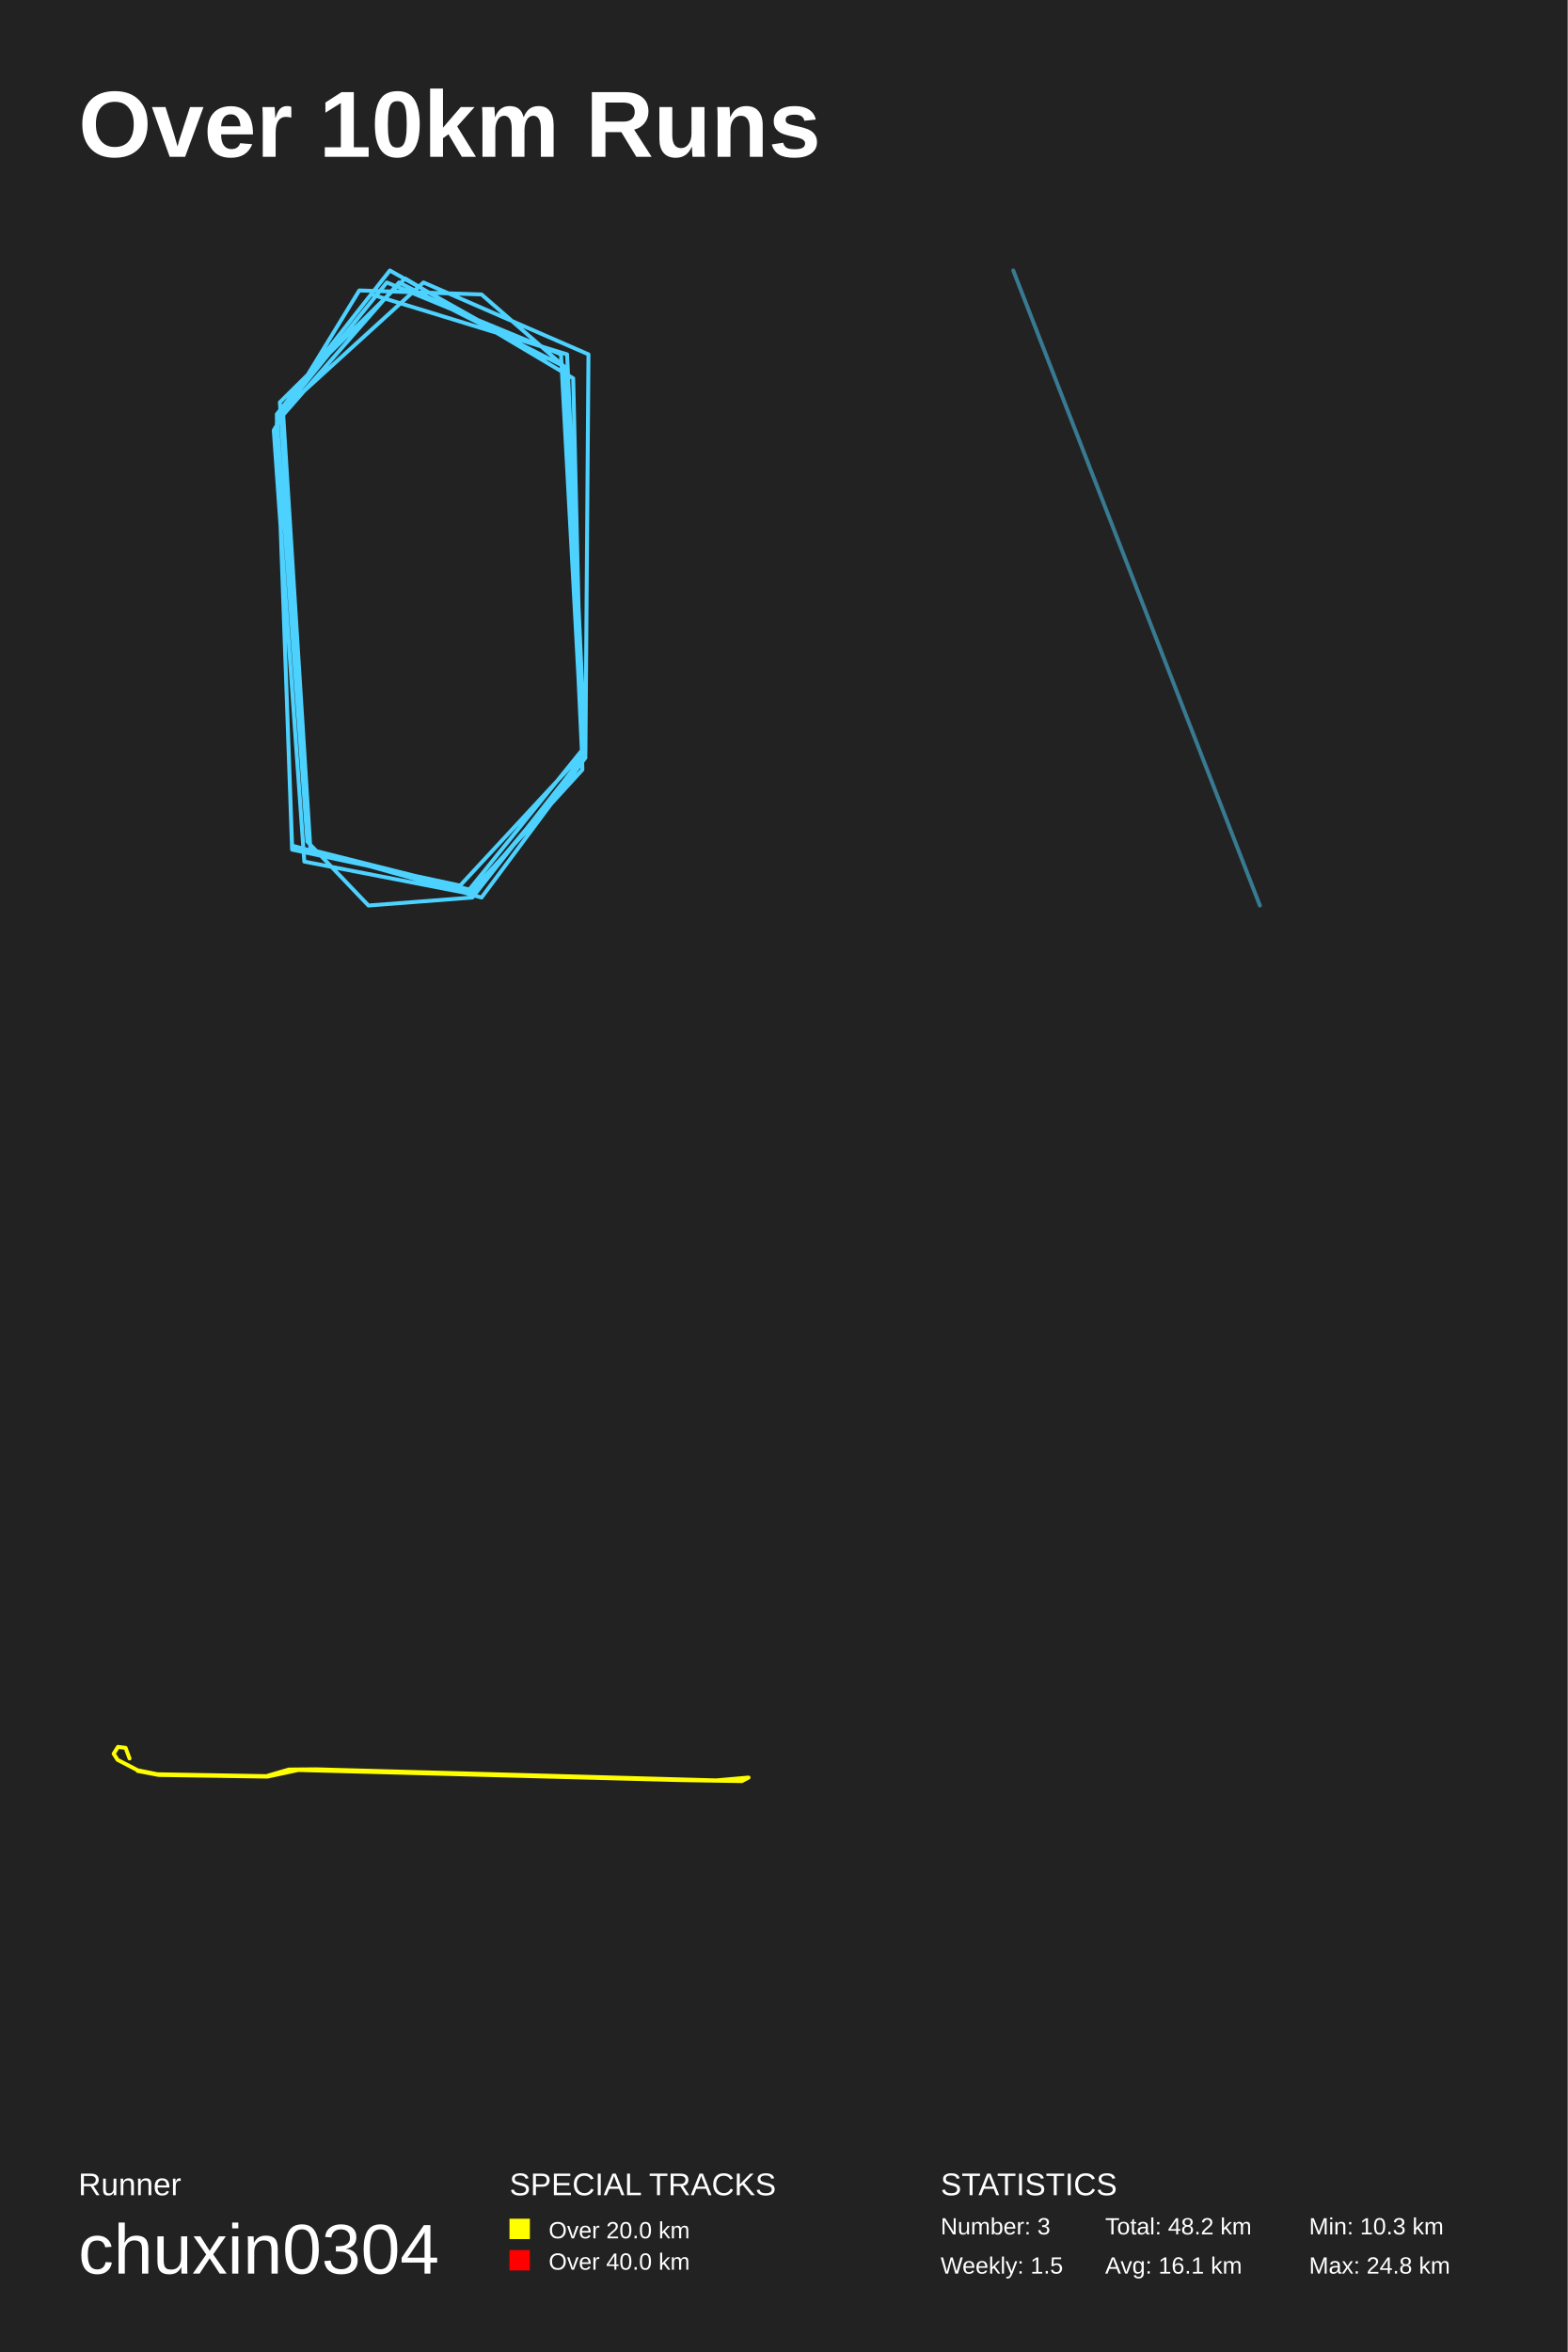
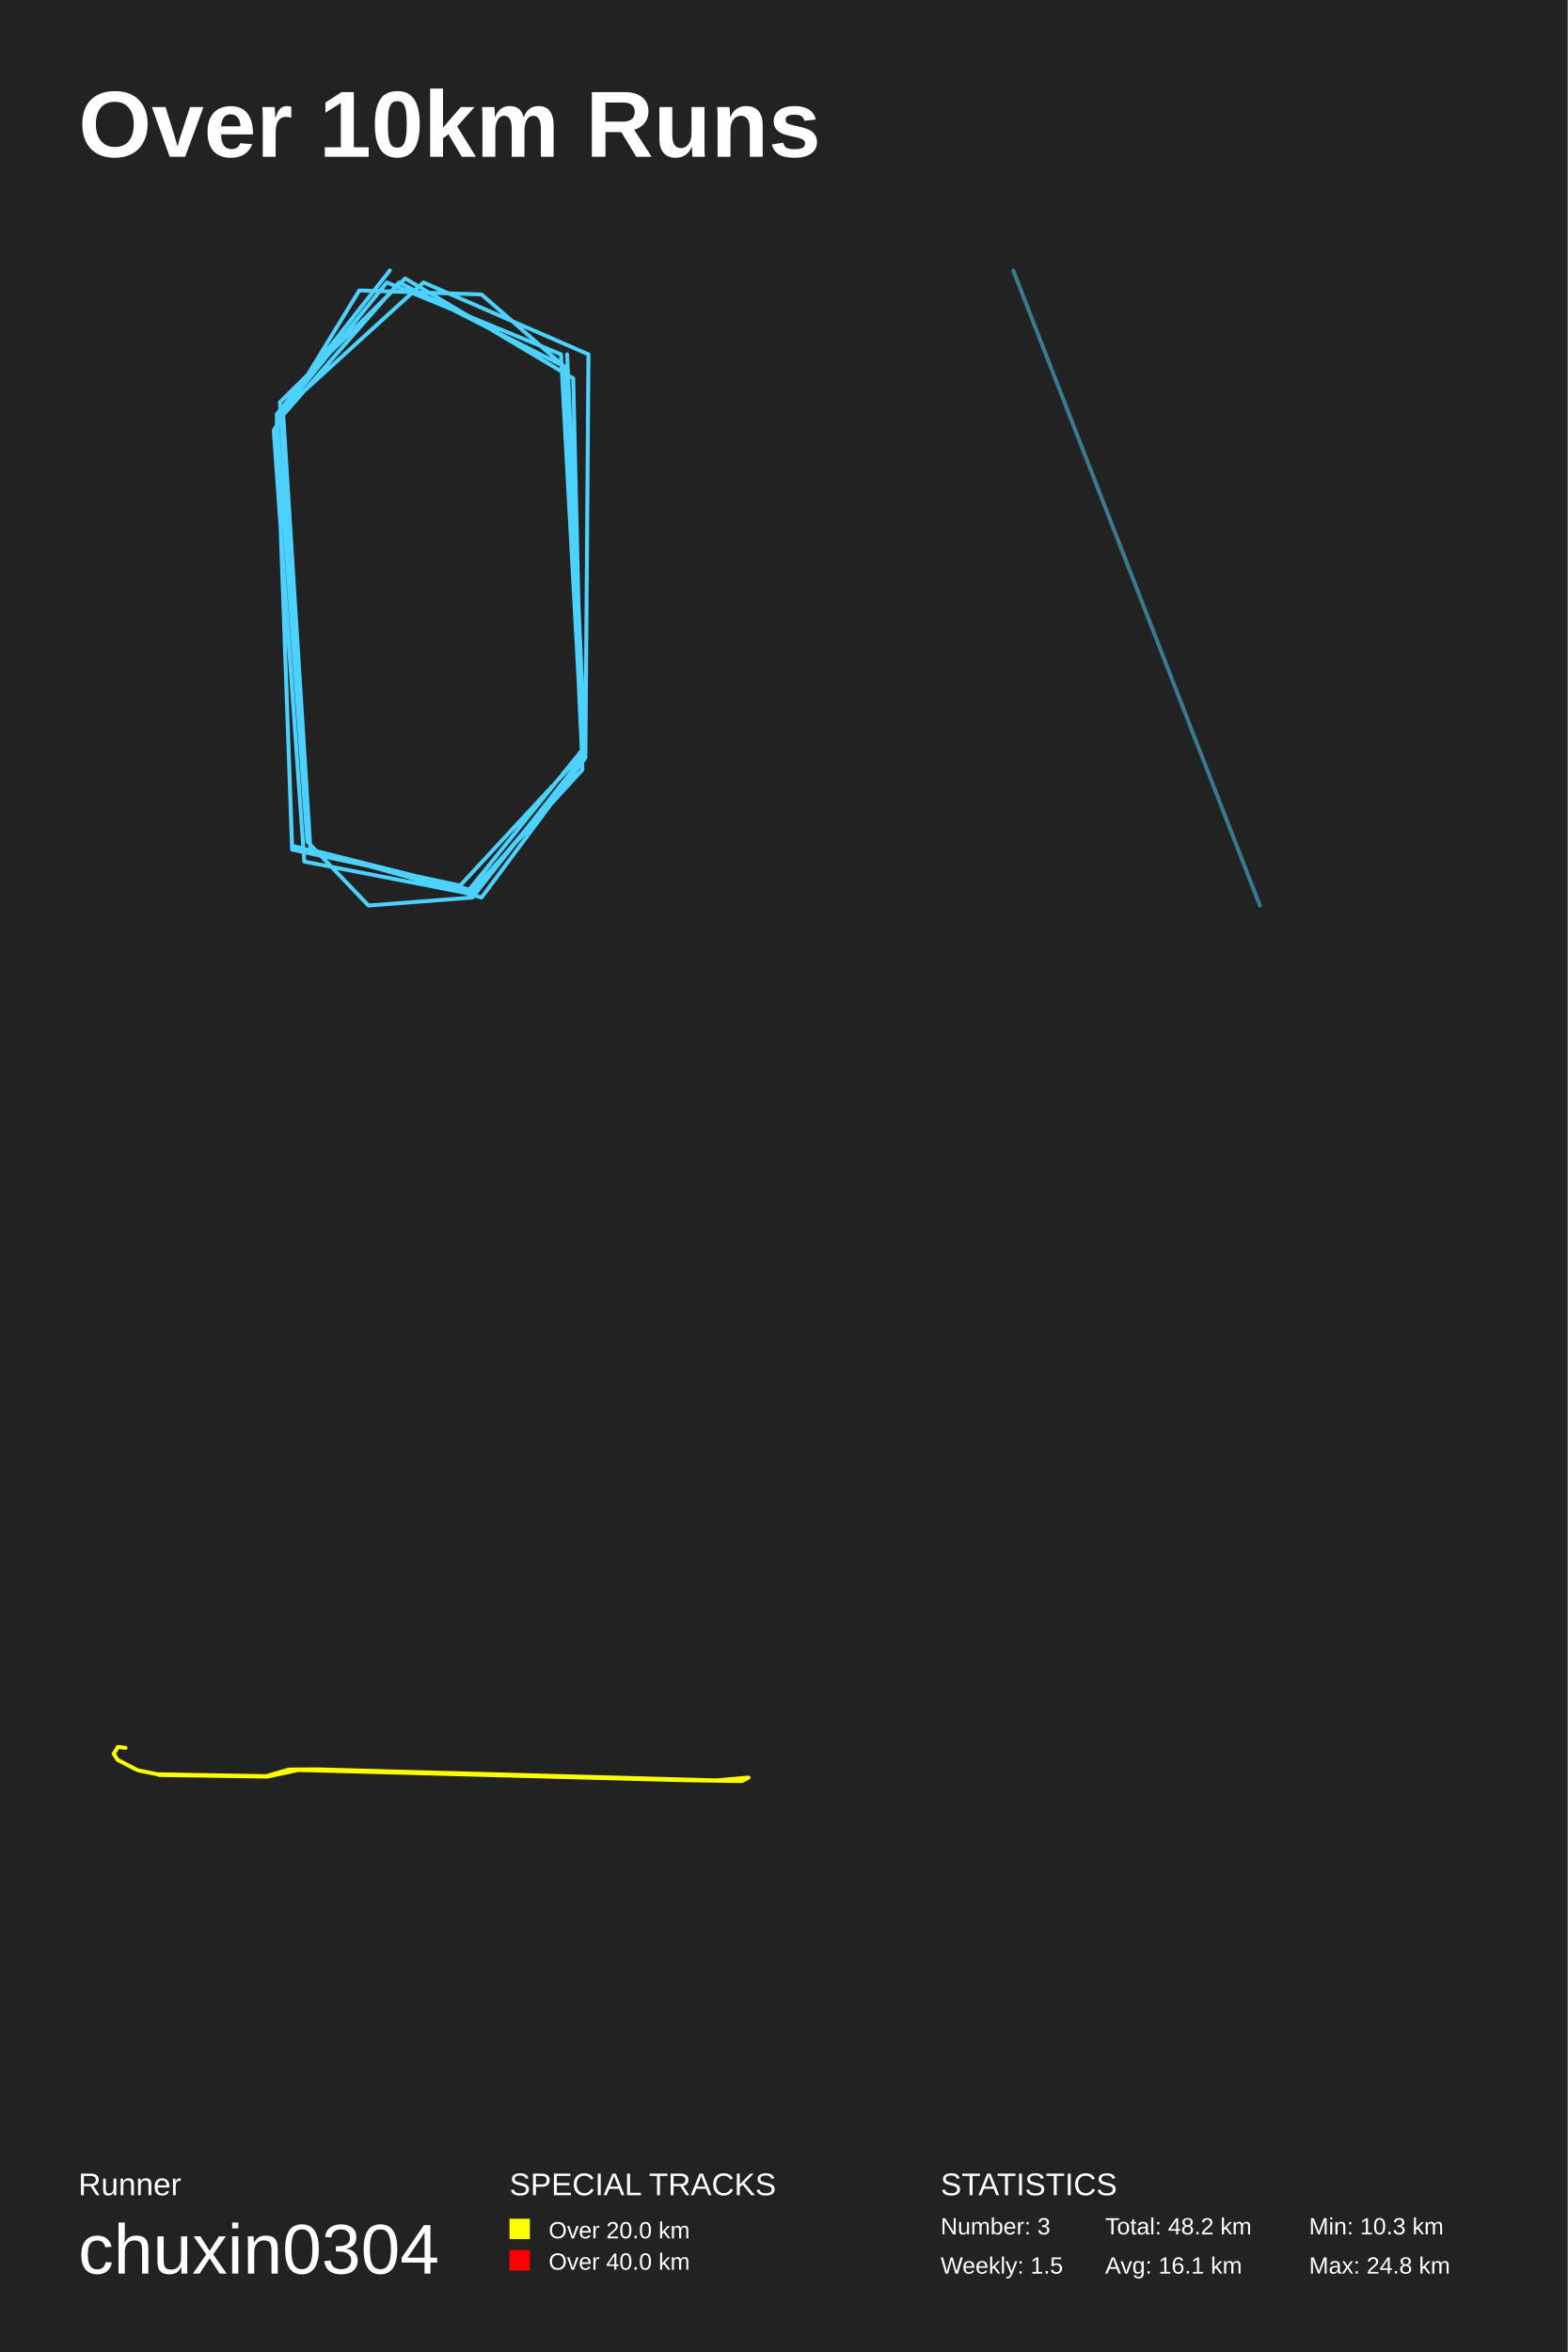
<svg xmlns="http://www.w3.org/2000/svg" baseProfile="full" height="300mm" version="1.1" viewBox="0,0,200,300" width="200mm">
  <defs />
  <rect fill="#222222" height="300" width="200" x="0" y="0" />
  <text fill="#FFFFFF" style="font-size:12px; font-family:Arial; font-weight:bold;" x="10" y="20">Over 10km Runs</text>
  <text fill="#FFFFFF" style="font-size:4px; font-family:Arial" x="10" y="280">Runner</text>
  <text fill="#FFFFFF" style="font-size:9px; font-family:Arial" x="10" y="290">chuxin0304</text>
  <text fill="#FFFFFF" style="font-size:4px; font-family:Arial" x="65" y="280">SPECIAL TRACKS</text>
  <rect fill="yellow" height="2.6" width="2.6" x="65" y="283" />
  <text fill="#FFFFFF" style="font-size:3px; font-family:Arial" x="70" y="285.5">Over 20.0 km</text>
  <rect fill="red" height="2.6" width="2.6" x="65" y="287" />
  <text fill="#FFFFFF" style="font-size:3px; font-family:Arial" x="70" y="289.5">Over 40.0 km</text>
  <text fill="#FFFFFF" style="font-size:4px; font-family:Arial" x="120" y="280">STATISTICS</text>
  <text fill="#FFFFFF" style="font-size:3px; font-family:Arial" x="120" y="285">Number: 3</text>
  <text fill="#FFFFFF" style="font-size:3px; font-family:Arial" x="120" y="290">Weekly: 1.5</text>
  <text fill="#FFFFFF" style="font-size:3px; font-family:Arial" x="141" y="285">Total: 48.2 km</text>
  <text fill="#FFFFFF" style="font-size:3px; font-family:Arial" x="141" y="290">Avg: 16.1 km</text>
  <text fill="#FFFFFF" style="font-size:3px; font-family:Arial" x="167" y="285">Min: 10.3 km</text>
  <text fill="#FFFFFF" style="font-size:3px; font-family:Arial" x="167" y="290">Max: 24.8 km</text>
-   <polyline fill="none" opacity="1" points="69.618,45.708 49.738,34.5 35.314,52.84 37.264,108.368 58.703,112.953 74.296,96.142 71.957,46.727 50.907,36.028 35.314,53.859 37.264,107.859 60.262,113.972 74.296,97.161 71.957,46.727 61.432,37.557 45.839,37.047 34.925,54.878 38.823,109.896 59.873,113.972 74.296,98.179 73.126,48.255 51.687,35.519 35.704,51.311 39.602,108.368 59.873,113.462 74.296,95.632 71.567,45.198 49.348,36.028 35.314,53.349 39.213,107.349 47.009,115.5 60.262,114.481 74.686,96.142 75.075,45.198 54.025,36.028 36.094,52.33 39.602,108.368 61.432,114.481 74.686,96.651 72.347,45.198 47.399,37.557" stroke="#4DD2FF" stroke-dasharray="none" stroke-linecap="round" stroke-linejoin="round" stroke-width="0.5" />
-   <polyline fill="none" opacity="0.5" points="160.732,115.5 129.268,34.5 160.732,115.5 129.268,34.5 160.732,115.5 129.268,34.5 160.732,115.5 129.268,34.5 160.732,115.5 129.268,34.5 160.732,115.5 129.268,34.5 160.732,115.5 129.268,34.5 160.732,115.5 129.268,34.5 160.732,115.5 129.268,34.5 160.732,115.5 129.268,34.5 160.732,115.5 129.268,34.5 160.732,115.5 129.268,34.5 160.732,115.5 129.268,34.5 160.732,115.5 129.268,34.5 160.732,115.5 129.268,34.5 160.732,115.5 129.268,34.5 160.732,115.5 129.268,34.5 160.732,115.5 129.268,34.5 160.732,115.5 129.268,34.5 160.732,115.5 129.268,34.5 160.732,115.5 129.268,34.5 160.732,115.5 129.268,34.5 160.732,115.5 129.268,34.5 160.732,115.5 129.268,34.5 160.732,115.5 129.268,34.5 160.732,115.5 129.268,34.5 160.732,115.5 129.268,34.5 160.732,115.5 129.268,34.5 160.732,115.5 129.268,34.5 160.732,115.5 129.268,34.5 160.732,115.5 129.268,34.5 160.732,115.5 129.268,34.5 160.732,115.5 129.268,34.5 160.732,115.5 129.268,34.5 160.732,115.5 129.268,34.5 160.732,115.5 129.268,34.5 160.732,115.5 129.268,34.5 160.732,115.5 129.268,34.5 160.732,115.5 129.268,34.5 160.732,115.5 129.268,34.5 160.732,115.5 129.268,34.5 160.732,115.5 129.268,34.5 160.732,115.5 129.268,34.5 160.732,115.5 129.268,34.5 160.732,115.5 129.268,34.5 160.732,115.5 129.268,34.5 160.732,115.5 129.268,34.5 160.732,115.5 129.268,34.5 160.732,115.5 129.268,34.5" stroke="#4DD2FF" stroke-dasharray="1,0.5" stroke-linecap="round" stroke-linejoin="round" stroke-width="0.5" />
-   <polyline fill="none" opacity="1" points="17.561,225.887 20.254,226.399 34.111,226.609 38.047,225.767 86.96,227.06 94.648,227.181 95.5,226.73 91.357,227.09 40.326,225.677 36.85,225.707 33.973,226.549 20.07,226.308 17.561,225.797 15.006,224.474 14.5,223.692 15.052,222.819 16.019,222.94 16.526,224.293" stroke="yellow" stroke-dasharray="none" stroke-linecap="round" stroke-linejoin="round" stroke-width="0.5" />
+   <polyline fill="none" opacity="1" points="49.738,34.5 35.314,52.84 37.264,108.368 58.703,112.953 74.296,96.142 71.957,46.727 50.907,36.028 35.314,53.859 37.264,107.859 60.262,113.972 74.296,97.161 71.957,46.727 61.432,37.557 45.839,37.047 34.925,54.878 38.823,109.896 59.873,113.972 74.296,98.179 73.126,48.255 51.687,35.519 35.704,51.311 39.602,108.368 59.873,113.462 74.296,95.632 71.567,45.198 49.348,36.028 35.314,53.349 39.213,107.349 47.009,115.5 60.262,114.481 74.686,96.142 75.075,45.198 54.025,36.028 36.094,52.33 39.602,108.368 61.432,114.481 74.686,96.651 72.347,45.198" stroke="#4DD2FF" stroke-dasharray="none" stroke-linecap="round" stroke-linejoin="round" stroke-width="0.5" />
+   <polyline fill="none" opacity="0.5" points="129.268,34.5 160.732,115.5 129.268,34.5 160.732,115.5 129.268,34.5 160.732,115.5 129.268,34.5 160.732,115.5 129.268,34.5 160.732,115.5 129.268,34.5 160.732,115.5 129.268,34.5 160.732,115.5 129.268,34.5 160.732,115.5 129.268,34.5 160.732,115.5 129.268,34.5 160.732,115.5 129.268,34.5 160.732,115.5 129.268,34.5 160.732,115.5 129.268,34.5 160.732,115.5 129.268,34.5 160.732,115.5 129.268,34.5 160.732,115.5 129.268,34.5 160.732,115.5 129.268,34.5 160.732,115.5 129.268,34.5 160.732,115.5 129.268,34.5 160.732,115.5 129.268,34.5 160.732,115.5 129.268,34.5 160.732,115.5 129.268,34.5 160.732,115.5 129.268,34.5 160.732,115.5 129.268,34.5 160.732,115.5 129.268,34.5 160.732,115.5 129.268,34.5 160.732,115.5 129.268,34.5 160.732,115.5 129.268,34.5 160.732,115.5 129.268,34.5 160.732,115.5 129.268,34.5 160.732,115.5 129.268,34.5 160.732,115.5 129.268,34.5 160.732,115.5 129.268,34.5 160.732,115.5 129.268,34.5 160.732,115.5 129.268,34.5 160.732,115.5 129.268,34.5 160.732,115.5 129.268,34.5 160.732,115.5 129.268,34.5 160.732,115.5 129.268,34.5 160.732,115.5 129.268,34.5 160.732,115.5 129.268,34.5 160.732,115.5 129.268,34.5 160.732,115.5 129.268,34.5 160.732,115.5 129.268,34.5 160.732,115.5 129.268,34.5 160.732,115.5 129.268,34.5 160.732,115.5 129.268,34.5 160.732,115.5 129.268,34.5 160.732,115.5" stroke="#4DD2FF" stroke-dasharray="1,0.5" stroke-linecap="round" stroke-linejoin="round" stroke-width="0.5" />
+   <polyline fill="none" opacity="1" points="20.254,226.399 34.111,226.609 38.047,225.767 86.96,227.06 94.648,227.181 95.5,226.73 91.357,227.09 40.326,225.677 36.85,225.707 33.973,226.549 20.07,226.308 17.561,225.797 15.006,224.474 14.5,223.692 15.052,222.819 16.019,222.94" stroke="yellow" stroke-dasharray="none" stroke-linecap="round" stroke-linejoin="round" stroke-width="0.5" />
</svg>
